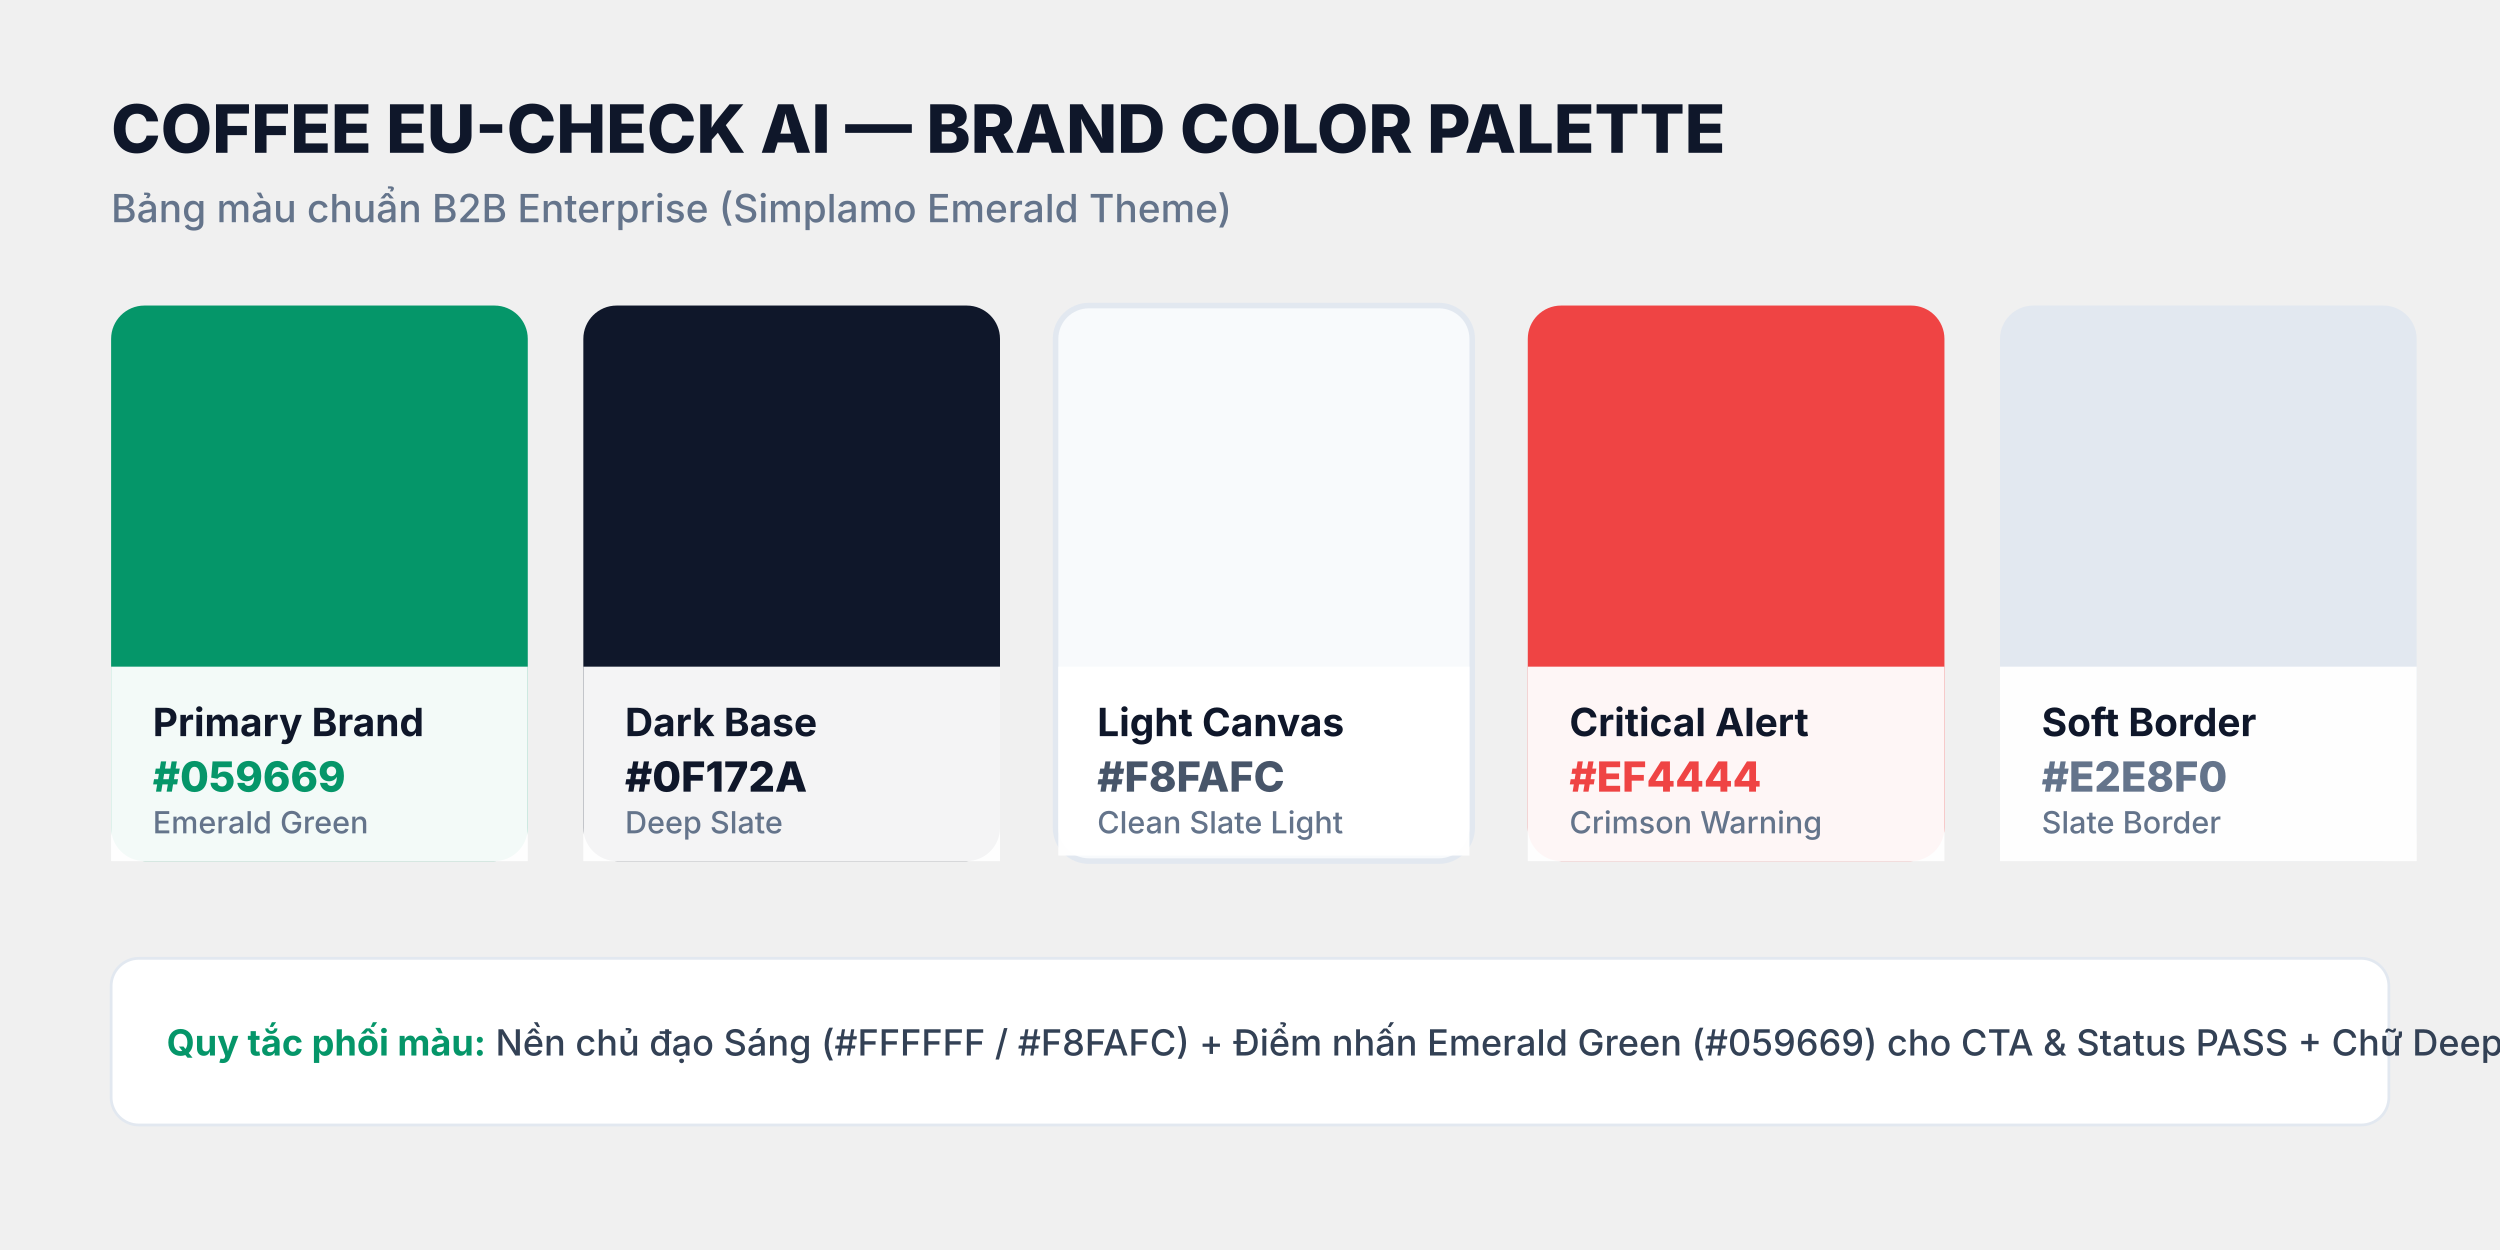
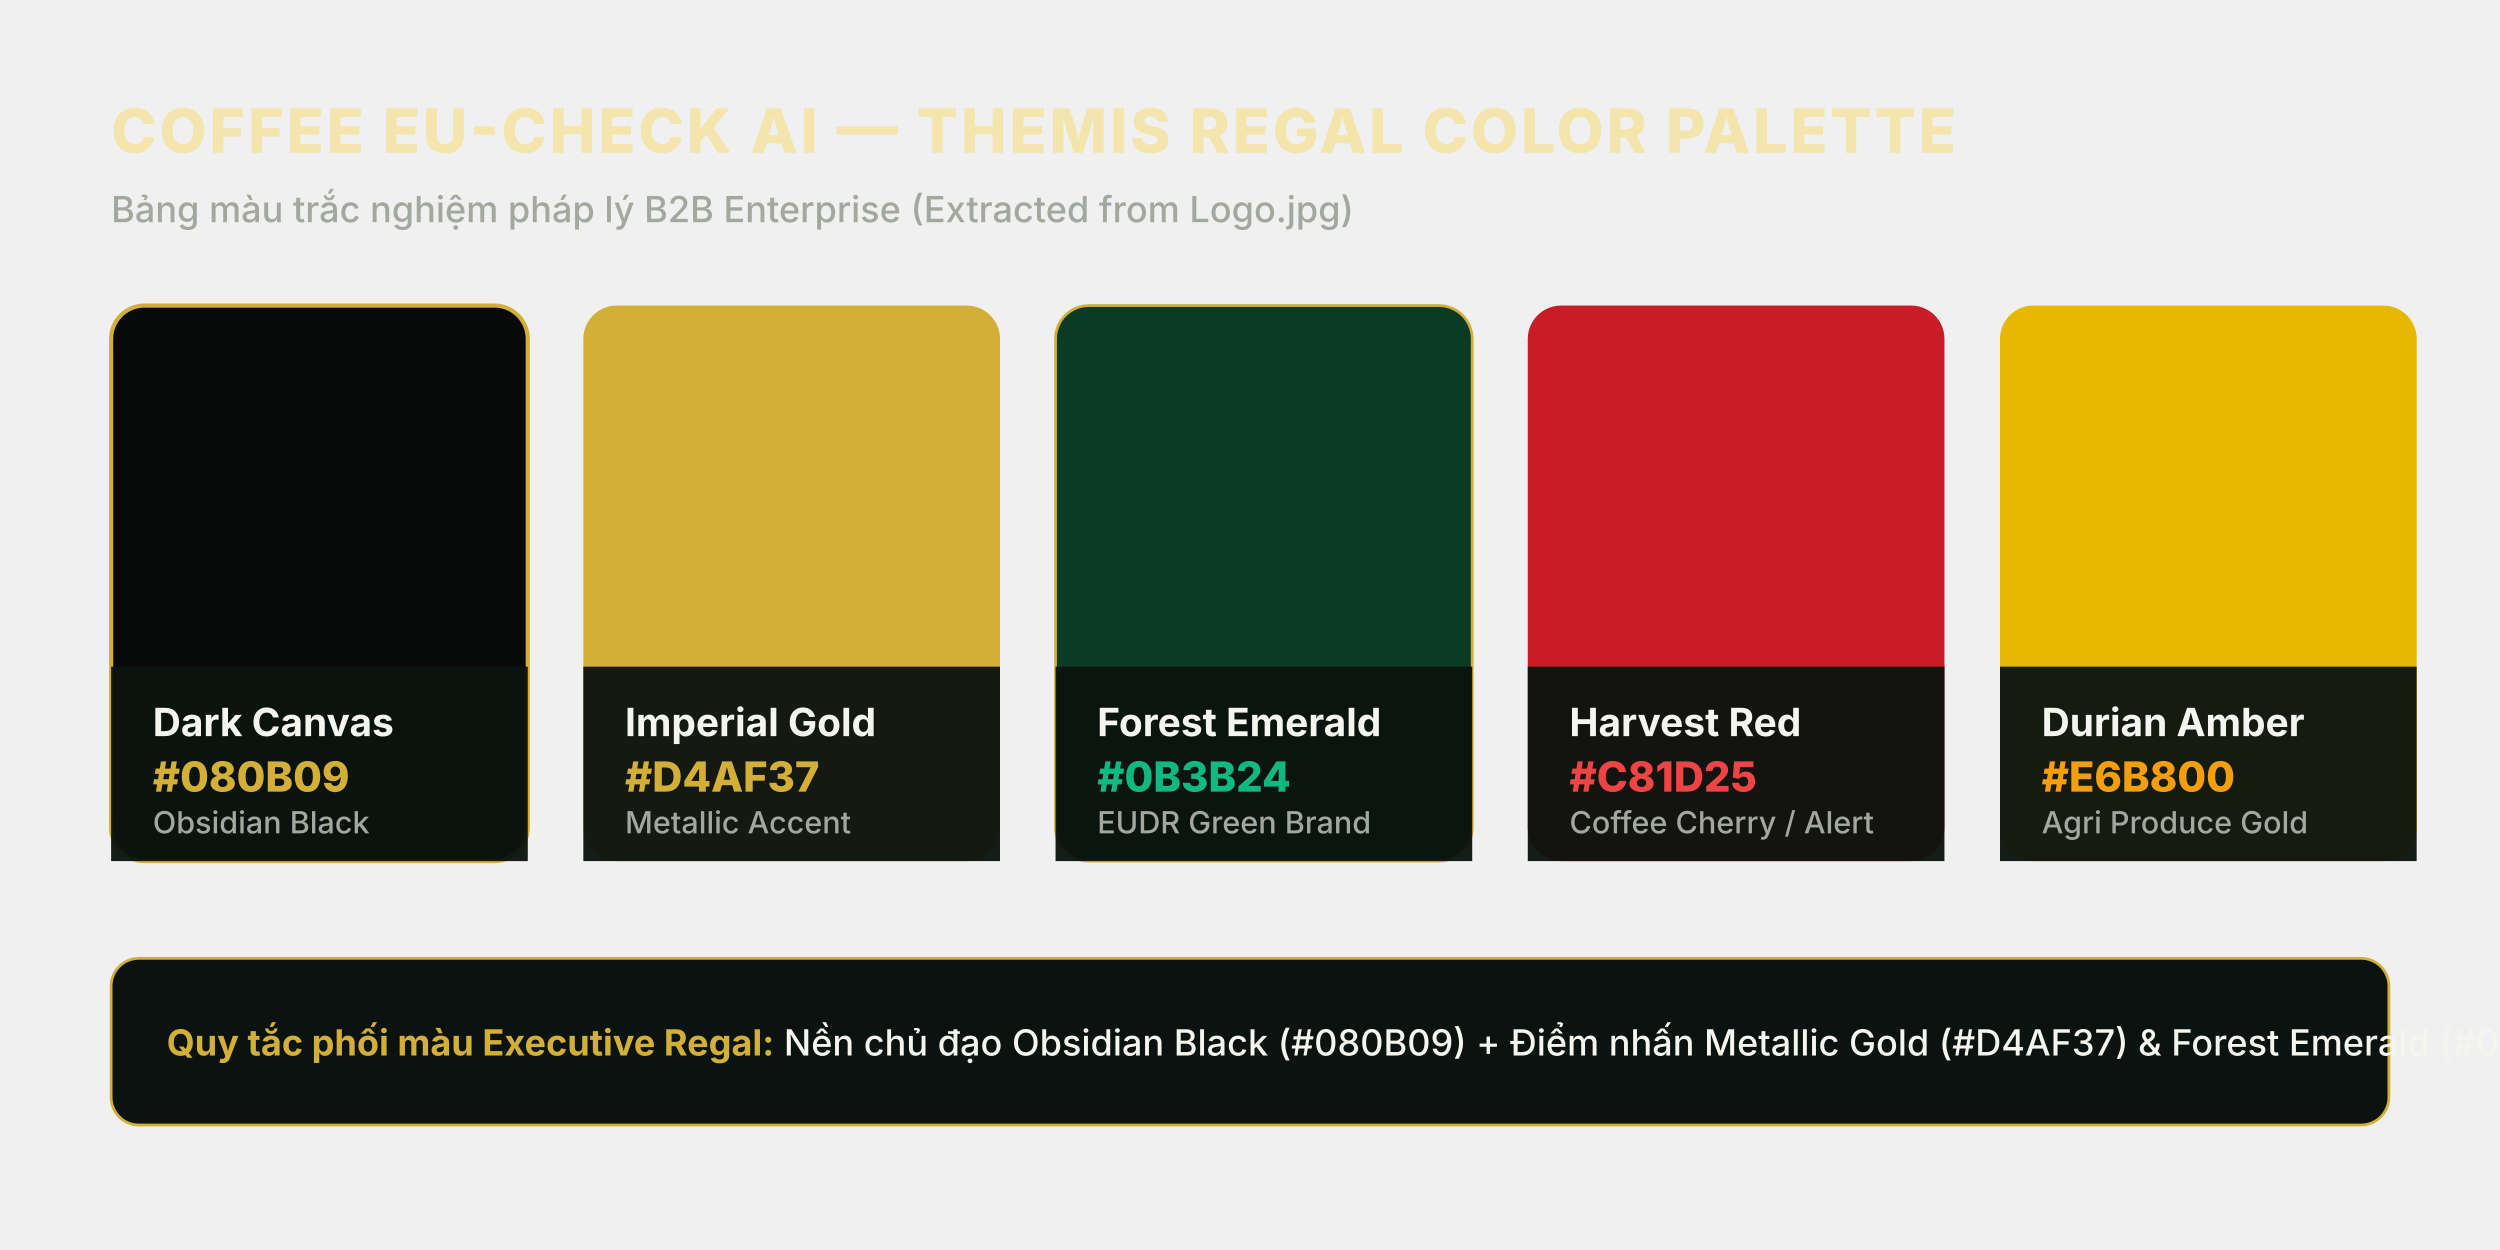
- <svg xmlns="http://www.w3.org/2000/svg" viewBox="0 0 900 450" width="100%" height="100%" style="background:#F8FAFC; border-radius: 16px; font-family: 'Inter', system-ui, -apple-system, sans-serif;">
-   <text x="40" y="55" fill="#0F172A" font-size="24" font-weight="800">COFFEE EU-CHECK AI — BRAND COLOR PALETTE</text>
-   <text x="40" y="80" fill="#64748B" font-size="14" font-weight="500">Bảng màu chuẩn B2B Enterprise (Simplamo Emerald Theme)</text>
+ <svg xmlns="http://www.w3.org/2000/svg" viewBox="0 0 900 450" width="100%" height="100%" style="background:#080B09; border-radius: 16px; font-family: 'Cinzel', 'Plus Jakarta Sans', system-ui, -apple-system, sans-serif;">
+   <text x="40" y="55" fill="#F3E5AB" font-size="22" font-weight="800" letter-spacing="1">COFFEE EU-CHECK AI — THEMIS REGAL COLOR PALETTE</text>
+   <text x="40" y="80" fill="#A3A89E" font-size="13" font-weight="500">Bảng màu trắc nghiệm pháp lý B2B Enterprise (Extracted from Logo.jpg)</text>
  <g transform="translate(40, 110)">
    <g transform="translate(0, 0)">
-       <rect width="150" height="200" rx="12" fill="#059669" />
-       <rect y="130" width="150" height="70" rx="0" fill="#FFFFFF" opacity="0.95" />
-       <text x="15" y="155" fill="#0F172A" font-size="14" font-weight="700">Primary Brand</text>
-       <text x="15" y="175" fill="#059669" font-size="15" font-weight="800">#059669</text>
-       <text x="15" y="190" fill="#64748B" font-size="11" font-weight="500">Emerald Green</text>
+       <rect width="150" height="200" rx="12" fill="#080B09" stroke="#D4AF37" stroke-width="1.5" />
+       <rect y="130" width="150" height="70" rx="0" fill="#0A130F" opacity="0.95" />
+       <text x="15" y="155" fill="#F5F5F0" font-size="14" font-weight="700">Dark Canvas</text>
+       <text x="15" y="175" fill="#D4AF37" font-size="15" font-weight="800">#080B09</text>
+       <text x="15" y="190" fill="#A3A89E" font-size="11" font-weight="500">Obsidian Black</text>
    </g>
    <g transform="translate(170, 0)">
-       <rect width="150" height="200" rx="12" fill="#0F172A" />
-       <rect y="130" width="150" height="70" rx="0" fill="#FFFFFF" opacity="0.95" />
-       <text x="15" y="155" fill="#0F172A" font-size="14" font-weight="700">Dark Base</text>
-       <text x="15" y="175" fill="#0F172A" font-size="15" font-weight="800">#0F172A</text>
-       <text x="15" y="190" fill="#64748B" font-size="11" font-weight="500">Deep Slate</text>
+       <rect width="150" height="200" rx="12" fill="#D4AF37" />
+       <rect y="130" width="150" height="70" rx="0" fill="#0A130F" opacity="0.95" />
+       <text x="15" y="155" fill="#F5F5F0" font-size="14" font-weight="700">Imperial Gold</text>
+       <text x="15" y="175" fill="#D4AF37" font-size="15" font-weight="800">#D4AF37</text>
+       <text x="15" y="190" fill="#A3A89E" font-size="11" font-weight="500">Metallic Accent</text>
    </g>
    <g transform="translate(340, 0)">
-       <rect width="150" height="200" rx="12" fill="#F8FAFC" stroke="#E2E8F0" stroke-width="2" />
-       <rect y="130" width="148" height="68" x="1" fill="#FFFFFF" opacity="0.95" />
-       <text x="15" y="155" fill="#0F172A" font-size="14" font-weight="700">Light Canvas</text>
-       <text x="15" y="175" fill="#475569" font-size="15" font-weight="800">#F8FAFC</text>
-       <text x="15" y="190" fill="#64748B" font-size="11" font-weight="500">Clean Slate Light</text>
+       <rect width="150" height="200" rx="12" fill="#0B3B24" stroke="#D4AF37" stroke-width="1" />
+       <rect y="130" width="150" height="70" rx="0" fill="#0A130F" opacity="0.95" />
+       <text x="15" y="155" fill="#F5F5F0" font-size="14" font-weight="700">Forest Emerald</text>
+       <text x="15" y="175" fill="#10B981" font-size="15" font-weight="800">#0B3B24</text>
+       <text x="15" y="190" fill="#A3A89E" font-size="11" font-weight="500">EUDR Green Brand</text>
    </g>
    <g transform="translate(510, 0)">
-       <rect width="150" height="200" rx="12" fill="#EF4444" />
-       <rect y="130" width="150" height="70" rx="0" fill="#FFFFFF" opacity="0.95" />
-       <text x="15" y="155" fill="#0F172A" font-size="14" font-weight="700">Critical Alert</text>
-       <text x="15" y="175" fill="#EF4444" font-size="15" font-weight="800">#EF4444</text>
-       <text x="15" y="190" fill="#64748B" font-size="11" font-weight="500">Crimson Warning</text>
+       <rect width="150" height="200" rx="12" fill="#C81D25" />
+       <rect y="130" width="150" height="70" rx="0" fill="#0A130F" opacity="0.95" />
+       <text x="15" y="155" fill="#F5F5F0" font-size="14" font-weight="700">Harvest Red</text>
+       <text x="15" y="175" fill="#EF4444" font-size="15" font-weight="800">#C81D25</text>
+       <text x="15" y="190" fill="#A3A89E" font-size="11" font-weight="500">Coffee Cherry / Alert</text>
    </g>
    <g transform="translate(680, 0)">
-       <rect width="150" height="200" rx="12" fill="#E2E8F0" />
-       <rect y="130" width="150" height="70" rx="0" fill="#FFFFFF" opacity="0.95" />
-       <text x="15" y="155" fill="#0F172A" font-size="14" font-weight="700">Soft Border</text>
-       <text x="15" y="175" fill="#64748B" font-size="15" font-weight="800">#E2E8F0</text>
-       <text x="15" y="190" fill="#64748B" font-size="11" font-weight="500">Slate Border</text>
+       <rect width="150" height="200" rx="12" fill="#E6B800" />
+       <rect y="130" width="150" height="70" rx="0" fill="#0A130F" opacity="0.95" />
+       <text x="15" y="155" fill="#F5F5F0" font-size="14" font-weight="700">Durian Amber</text>
+       <text x="15" y="175" fill="#F59E0B" font-size="15" font-weight="800">#E6B800</text>
+       <text x="15" y="190" fill="#A3A89E" font-size="11" font-weight="500">Agri Produce Gold</text>
    </g>
  </g>
-   <rect x="40" y="345" width="820" height="60" rx="10" fill="#FFFFFF" stroke="#E2E8F0" stroke-width="1" />
-   <text x="60" y="380" fill="#334155" font-size="13" font-weight="500">
-     <tspan font-weight="700" fill="#059669">Quy tắc phối màu:</tspan> Nền chủ đạo Sáng (#FFFFFF / #F8FAFC) + Điểm nhấn Emerald Green (#059669) cho CTA &amp; Status PASS + Chữ Deep Slate (#0F172A).
+   <rect x="40" y="345" width="820" height="60" rx="10" fill="#0A130F" stroke="#D4AF37" stroke-width="1" />
+   <text x="60" y="380" fill="#F5F5F0" font-size="13" font-weight="500">
+     <tspan font-weight="700" fill="#D4AF37">Quy tắc phối màu Executive Regal:</tspan> Nền chủ đạo Obsidian Black (#080B09) + Điểm nhấn Metallic Gold (#D4AF37) &amp; Forest Emerald (#0B3B24) + Chữ Parchment White (#F5F5F0).
  </text>
</svg>
